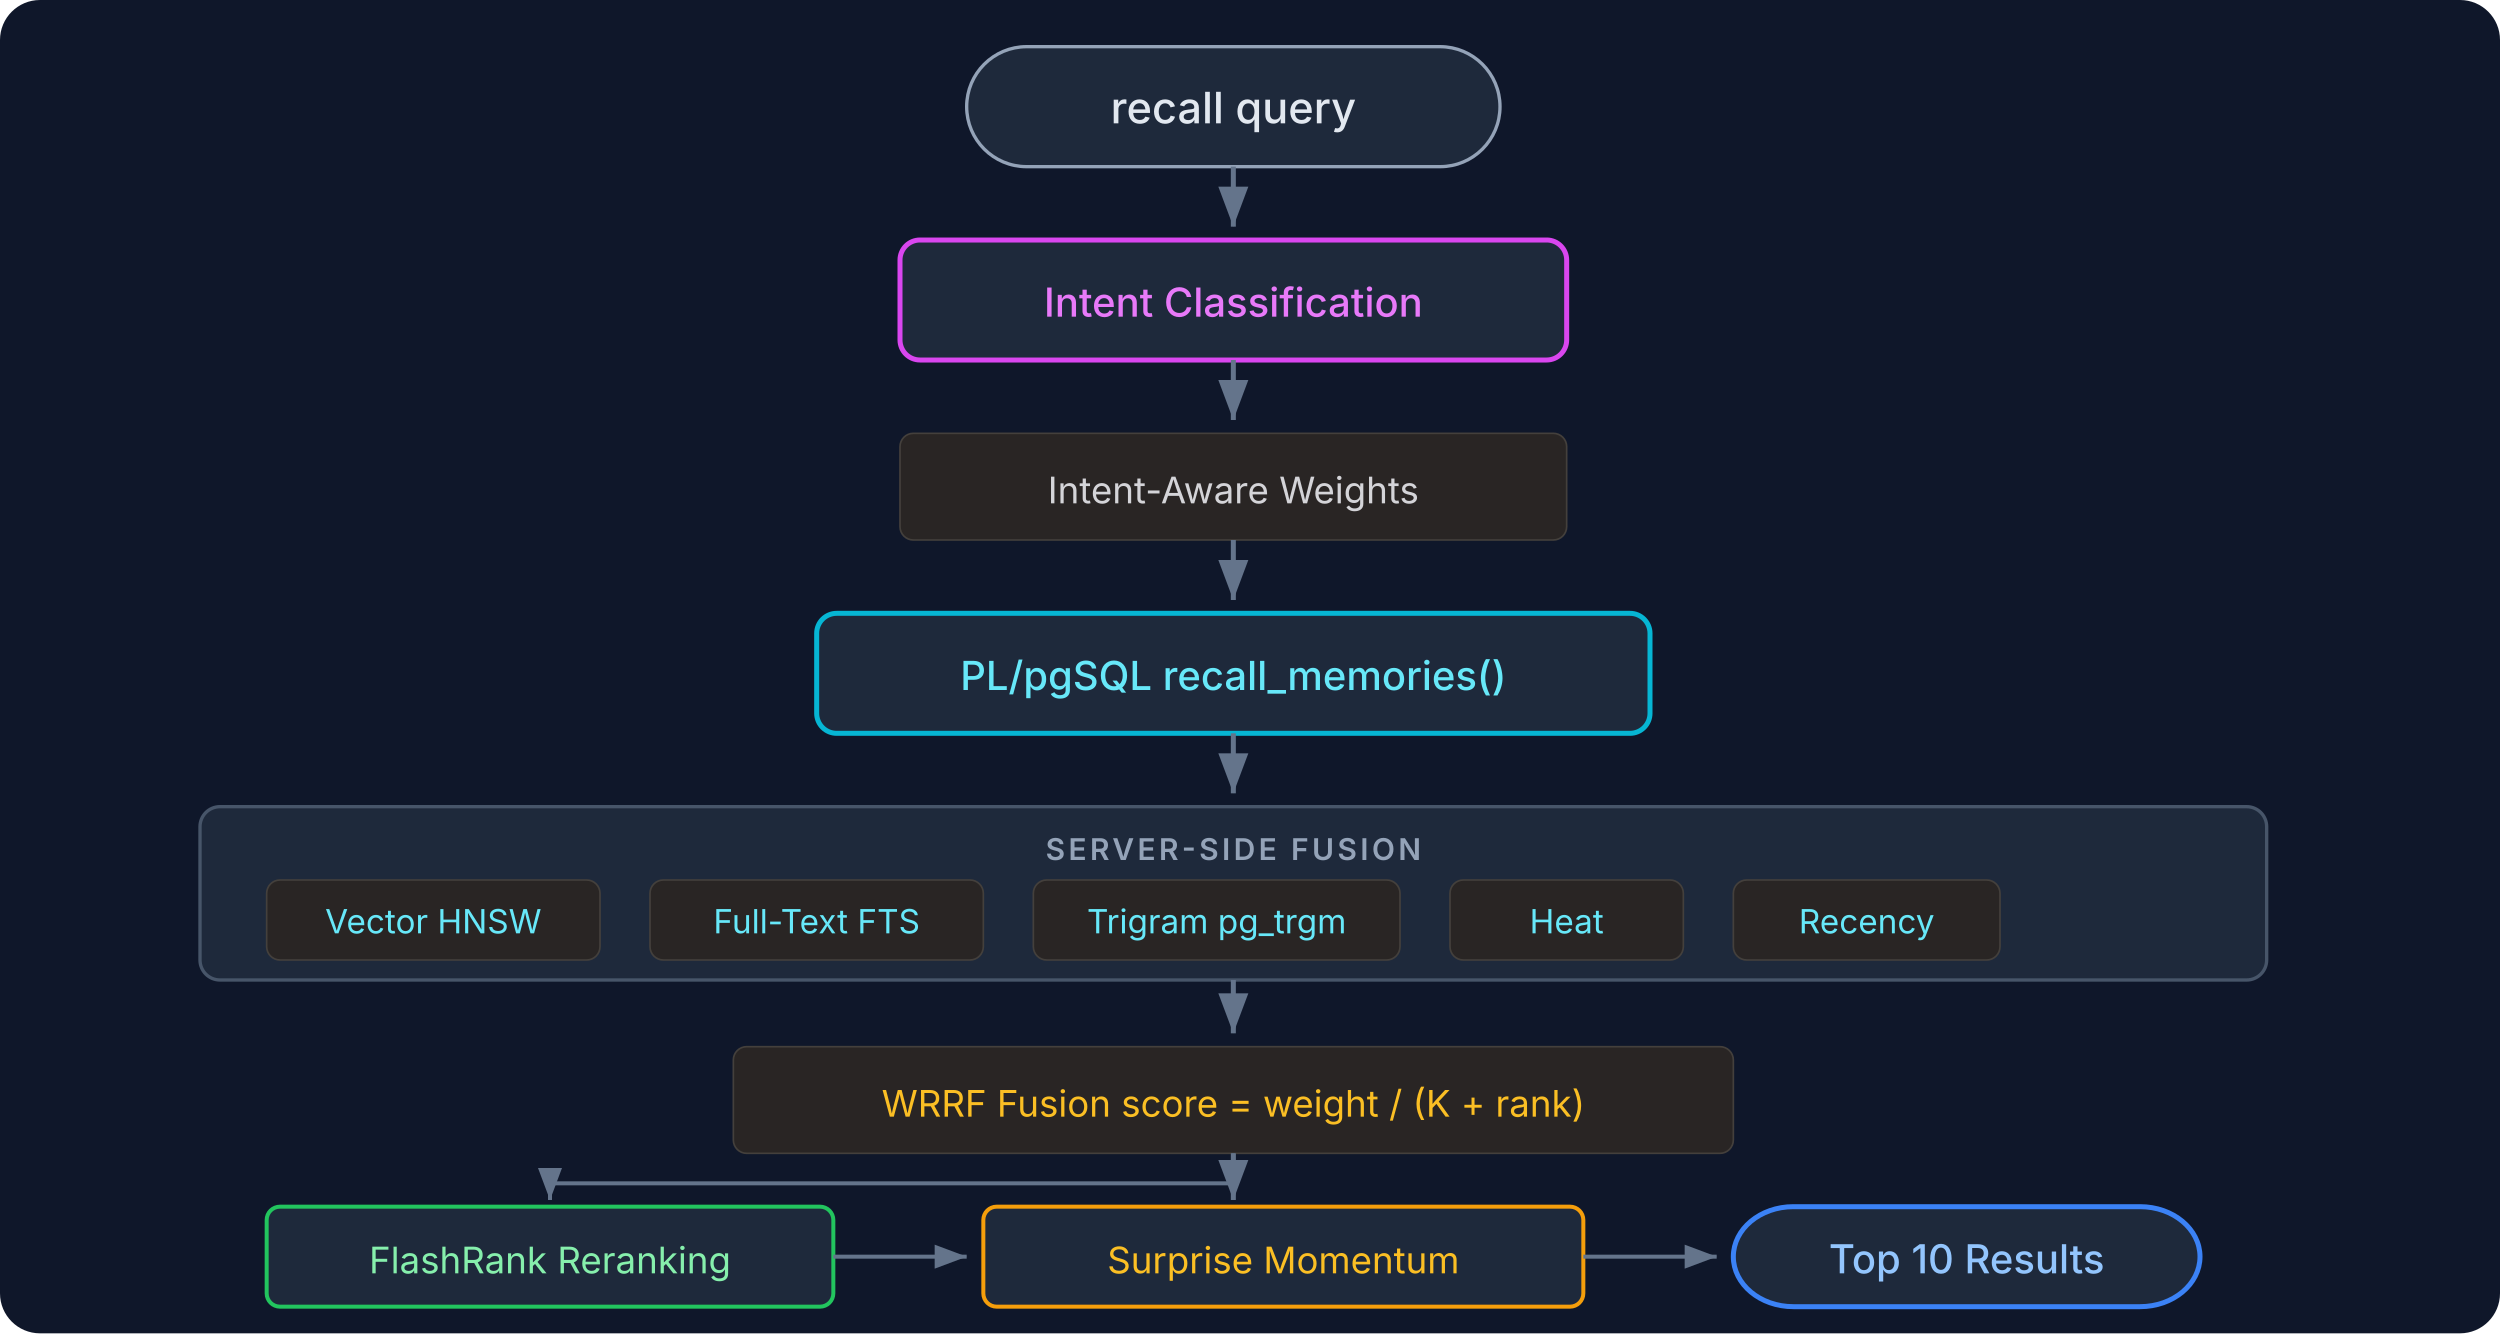
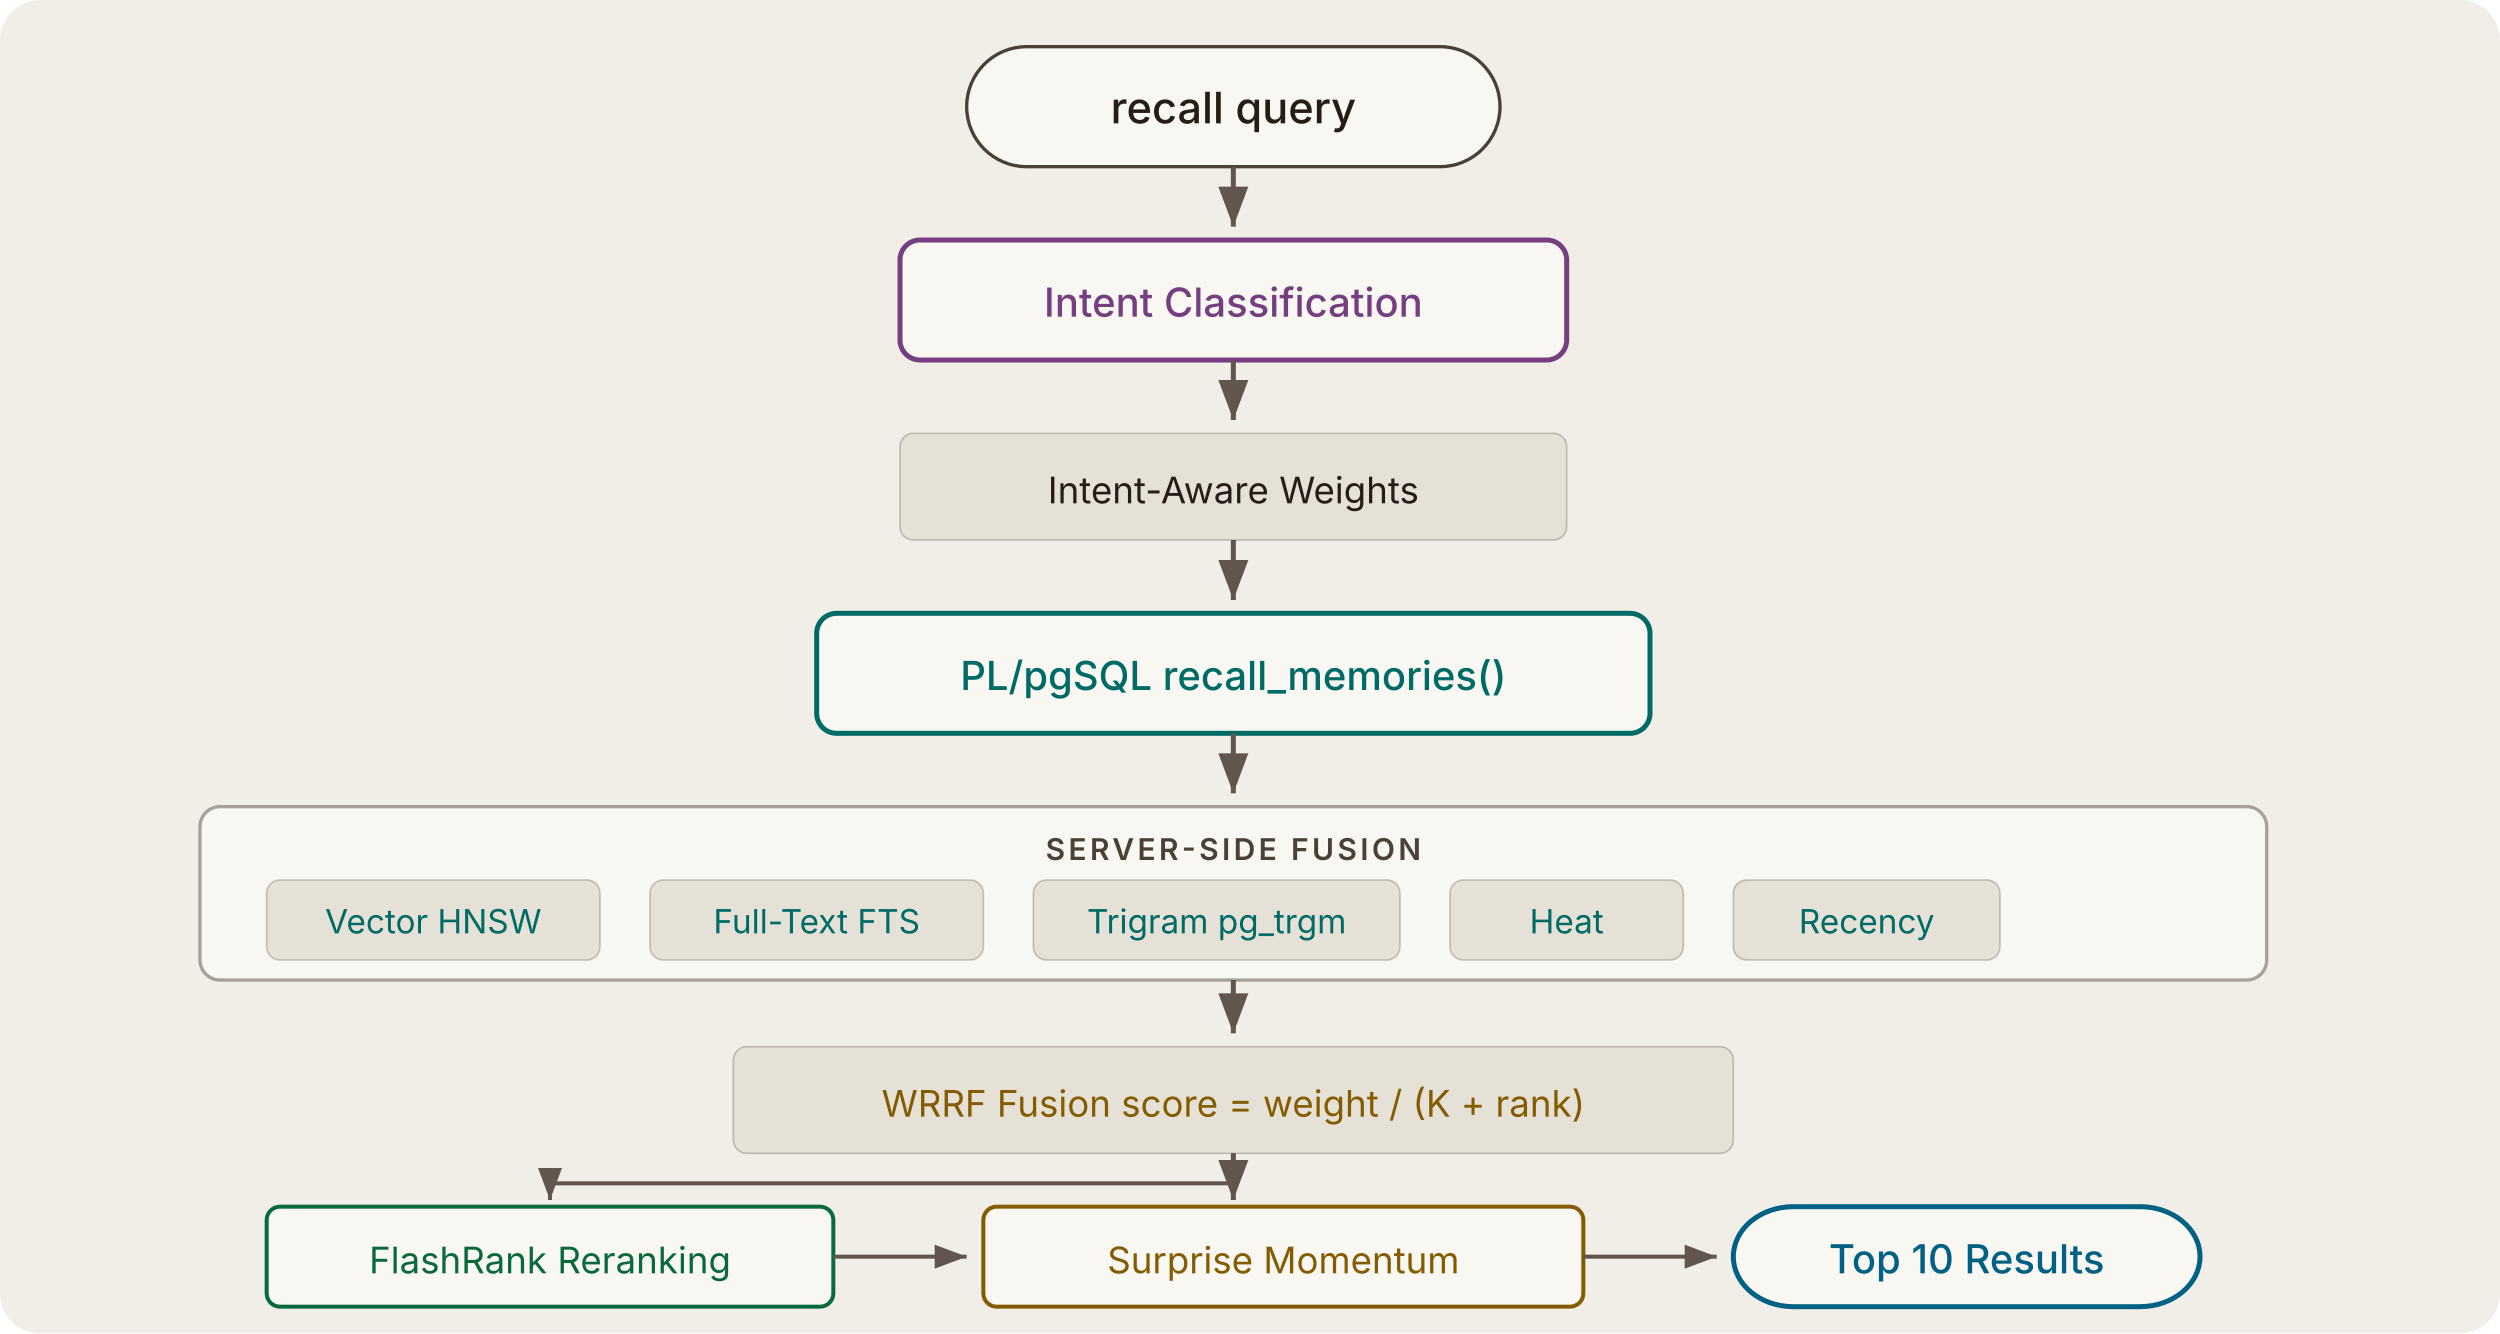
- <svg xmlns="http://www.w3.org/2000/svg" viewBox="0 0 750 400" font-family="Inter, -apple-system, system-ui, sans-serif">
+ <svg xmlns="http://www.w3.org/2000/svg" viewBox="0 0 750 400" font-family="'Inter Tight', -apple-system, system-ui, sans-serif">
  <defs>
    <marker id="arr" markerWidth="8" markerHeight="6" refX="8" refY="3" orient="auto">
-       <path d="M0,0 L8,3 L0,6" fill="#64748b" />
+       <path d="M0,0 L8,3 L0,6" fill="#61554e" />
    </marker>
  </defs>
-   <rect width="750" height="400" rx="12" fill="#0f172a" />
-   <rect x="290" y="14" width="160" height="36" rx="18" fill="#1e293b" stroke="#94a3b8" stroke-width="1" />
-   <text x="370" y="37" text-anchor="middle" fill="#e2e8f0" font-size="13" font-weight="500">recall query</text>
-   <line x1="370" y1="50" x2="370" y2="68" stroke="#64748b" stroke-width="1.5" marker-end="url(#arr)" />
-   <rect x="270" y="72" width="200" height="36" rx="6" fill="#1e293b" stroke="#d946ef" stroke-width="1.5" />
-   <text x="370" y="95" text-anchor="middle" fill="#e879f9" font-size="12" font-weight="500">Intent Classification</text>
-   <line x1="370" y1="108" x2="370" y2="126" stroke="#64748b" stroke-width="1.5" marker-end="url(#arr)" />
-   <rect x="270" y="130" width="200" height="32" rx="4" fill="#292524" stroke="#44403c" stroke-width="0.5" />
-   <text x="370" y="151" text-anchor="middle" fill="#d4d4d8" font-size="11">Intent-Aware Weights</text>
-   <line x1="370" y1="162" x2="370" y2="180" stroke="#64748b" stroke-width="1.5" marker-end="url(#arr)" />
-   <rect x="245" y="184" width="250" height="36" rx="6" fill="#1e293b" stroke="#06b6d4" stroke-width="1.5" />
-   <text x="370" y="207" text-anchor="middle" fill="#67e8f9" font-size="12" font-weight="500">PL/pgSQL recall_memories()</text>
-   <line x1="370" y1="220" x2="370" y2="238" stroke="#64748b" stroke-width="1.5" marker-end="url(#arr)" />
-   <rect x="60" y="242" width="620" height="52" rx="6" fill="#1e293b" stroke="#475569" stroke-width="1" />
-   <text x="370" y="258" text-anchor="middle" fill="#94a3b8" font-size="9" font-weight="600" letter-spacing="1">SERVER-SIDE FUSION</text>
-   <rect x="80" y="264" width="100" height="24" rx="4" fill="#292524" stroke="#44403c" stroke-width="0.5" />
-   <text x="130" y="280" text-anchor="middle" fill="#67e8f9" font-size="10">Vector HNSW</text>
-   <rect x="195" y="264" width="100" height="24" rx="4" fill="#292524" stroke="#44403c" stroke-width="0.5" />
-   <text x="245" y="280" text-anchor="middle" fill="#67e8f9" font-size="10">Full-Text FTS</text>
-   <rect x="310" y="264" width="110" height="24" rx="4" fill="#292524" stroke="#44403c" stroke-width="0.5" />
-   <text x="365" y="280" text-anchor="middle" fill="#67e8f9" font-size="10">Trigram pg_trgm</text>
-   <rect x="435" y="264" width="70" height="24" rx="4" fill="#292524" stroke="#44403c" stroke-width="0.5" />
-   <text x="470" y="280" text-anchor="middle" fill="#67e8f9" font-size="10">Heat</text>
-   <rect x="520" y="264" width="80" height="24" rx="4" fill="#292524" stroke="#44403c" stroke-width="0.5" />
-   <text x="560" y="280" text-anchor="middle" fill="#67e8f9" font-size="10">Recency</text>
-   <line x1="370" y1="294" x2="370" y2="310" stroke="#64748b" stroke-width="1.5" marker-end="url(#arr)" />
-   <rect x="220" y="314" width="300" height="32" rx="4" fill="#292524" stroke="#44403c" stroke-width="0.5" />
-   <text x="370" y="335" text-anchor="middle" fill="#fbbf24" font-size="11">WRRF Fusion  score = weight / (K + rank)</text>
-   <line x1="370" y1="346" x2="370" y2="360" stroke="#64748b" stroke-width="1.5" marker-end="url(#arr)" />
-   <rect x="80" y="362" width="170" height="30" rx="4" fill="#1e293b" stroke="#22c55e" stroke-width="1.2" />
-   <text x="165" y="382" text-anchor="middle" fill="#86efac" font-size="11">FlashRank Reranking</text>
-   <line x1="250" y1="377" x2="290" y2="377" stroke="#64748b" stroke-width="1.2" marker-end="url(#arr)" />
-   <rect x="295" y="362" width="180" height="30" rx="4" fill="#1e293b" stroke="#f59e0b" stroke-width="1.2" />
-   <text x="385" y="382" text-anchor="middle" fill="#fbbf24" font-size="11">Surprise Momentum</text>
-   <line x1="475" y1="377" x2="515" y2="377" stroke="#64748b" stroke-width="1.2" marker-end="url(#arr)" />
-   <rect x="520" y="362" width="140" height="30" rx="18" fill="#1e293b" stroke="#3b82f6" stroke-width="1.5" />
-   <text x="590" y="382" text-anchor="middle" fill="#93c5fd" font-size="12" font-weight="500">Top 10 Results</text>
-   <path d="M370,346 L370,355 L165,355 L165,360" fill="none" stroke="#64748b" stroke-width="1.2" marker-end="url(#arr)" />
+   <rect width="750" height="400" rx="12" fill="#f1eee7" />
+   <rect x="290" y="14" width="160" height="36" rx="18" fill="#f8f7f2" stroke="#4b4038" stroke-width="1" />
+   <text x="370" y="37" text-anchor="middle" fill="#261d17" font-size="13" font-weight="500">recall query</text>
+   <line x1="370" y1="50" x2="370" y2="68" stroke="#61554e" stroke-width="1.5" marker-end="url(#arr)" />
+   <rect x="270" y="72" width="200" height="36" rx="6" fill="#f8f7f2" stroke="#753e81" stroke-width="1.5" />
+   <text x="370" y="95" text-anchor="middle" fill="#753e81" font-size="12" font-weight="500">Intent Classification</text>
+   <line x1="370" y1="108" x2="370" y2="126" stroke="#61554e" stroke-width="1.5" marker-end="url(#arr)" />
+   <rect x="270" y="130" width="200" height="32" rx="4" fill="#e6e1d7" stroke="rgba(59,49,41,0.26)" stroke-width="0.5" />
+   <text x="370" y="151" text-anchor="middle" fill="#261d17" font-size="11">Intent-Aware Weights</text>
+   <line x1="370" y1="162" x2="370" y2="180" stroke="#61554e" stroke-width="1.5" marker-end="url(#arr)" />
+   <rect x="245" y="184" width="250" height="36" rx="6" fill="#f8f7f2" stroke="#006a66" stroke-width="1.5" />
+   <text x="370" y="207" text-anchor="middle" fill="#006a66" font-size="12" font-weight="500">PL/pgSQL recall_memories()</text>
+   <line x1="370" y1="220" x2="370" y2="238" stroke="#61554e" stroke-width="1.5" marker-end="url(#arr)" />
+   <rect x="60" y="242" width="620" height="52" rx="6" fill="#f8f7f2" stroke="rgba(59,49,41,0.42)" stroke-width="1" />
+   <text x="370" y="258" text-anchor="middle" fill="#4b4038" font-size="9" font-weight="600" letter-spacing="1">SERVER-SIDE FUSION</text>
+   <rect x="80" y="264" width="100" height="24" rx="4" fill="#e6e1d7" stroke="rgba(59,49,41,0.26)" stroke-width="0.5" />
+   <text x="130" y="280" text-anchor="middle" fill="#006a66" font-size="10">Vector HNSW</text>
+   <rect x="195" y="264" width="100" height="24" rx="4" fill="#e6e1d7" stroke="rgba(59,49,41,0.26)" stroke-width="0.5" />
+   <text x="245" y="280" text-anchor="middle" fill="#006a66" font-size="10">Full-Text FTS</text>
+   <rect x="310" y="264" width="110" height="24" rx="4" fill="#e6e1d7" stroke="rgba(59,49,41,0.26)" stroke-width="0.5" />
+   <text x="365" y="280" text-anchor="middle" fill="#006a66" font-size="10">Trigram pg_trgm</text>
+   <rect x="435" y="264" width="70" height="24" rx="4" fill="#e6e1d7" stroke="rgba(59,49,41,0.26)" stroke-width="0.5" />
+   <text x="470" y="280" text-anchor="middle" fill="#006a66" font-size="10">Heat</text>
+   <rect x="520" y="264" width="80" height="24" rx="4" fill="#e6e1d7" stroke="rgba(59,49,41,0.26)" stroke-width="0.5" />
+   <text x="560" y="280" text-anchor="middle" fill="#006a66" font-size="10">Recency</text>
+   <line x1="370" y1="294" x2="370" y2="310" stroke="#61554e" stroke-width="1.5" marker-end="url(#arr)" />
+   <rect x="220" y="314" width="300" height="32" rx="4" fill="#e6e1d7" stroke="rgba(59,49,41,0.26)" stroke-width="0.5" />
+   <text x="370" y="335" text-anchor="middle" fill="#845b00" font-size="11">WRRF Fusion  score = weight / (K + rank)</text>
+   <line x1="370" y1="346" x2="370" y2="360" stroke="#61554e" stroke-width="1.5" marker-end="url(#arr)" />
+   <rect x="80" y="362" width="170" height="30" rx="4" fill="#f8f7f2" stroke="#0a693c" stroke-width="1.2" />
+   <text x="165" y="382" text-anchor="middle" fill="#0a693c" font-size="11">FlashRank Reranking</text>
+   <line x1="250" y1="377" x2="290" y2="377" stroke="#61554e" stroke-width="1.2" marker-end="url(#arr)" />
+   <rect x="295" y="362" width="180" height="30" rx="4" fill="#f8f7f2" stroke="#845b00" stroke-width="1.2" />
+   <text x="385" y="382" text-anchor="middle" fill="#845b00" font-size="11">Surprise Momentum</text>
+   <line x1="475" y1="377" x2="515" y2="377" stroke="#61554e" stroke-width="1.2" marker-end="url(#arr)" />
+   <rect x="520" y="362" width="140" height="30" rx="18" fill="#f8f7f2" stroke="#006185" stroke-width="1.5" />
+   <text x="590" y="382" text-anchor="middle" fill="#006185" font-size="12" font-weight="500">Top 10 Results</text>
+   <path d="M370,346 L370,355 L165,355 L165,360" fill="none" stroke="#61554e" stroke-width="1.2" marker-end="url(#arr)" />
</svg>
